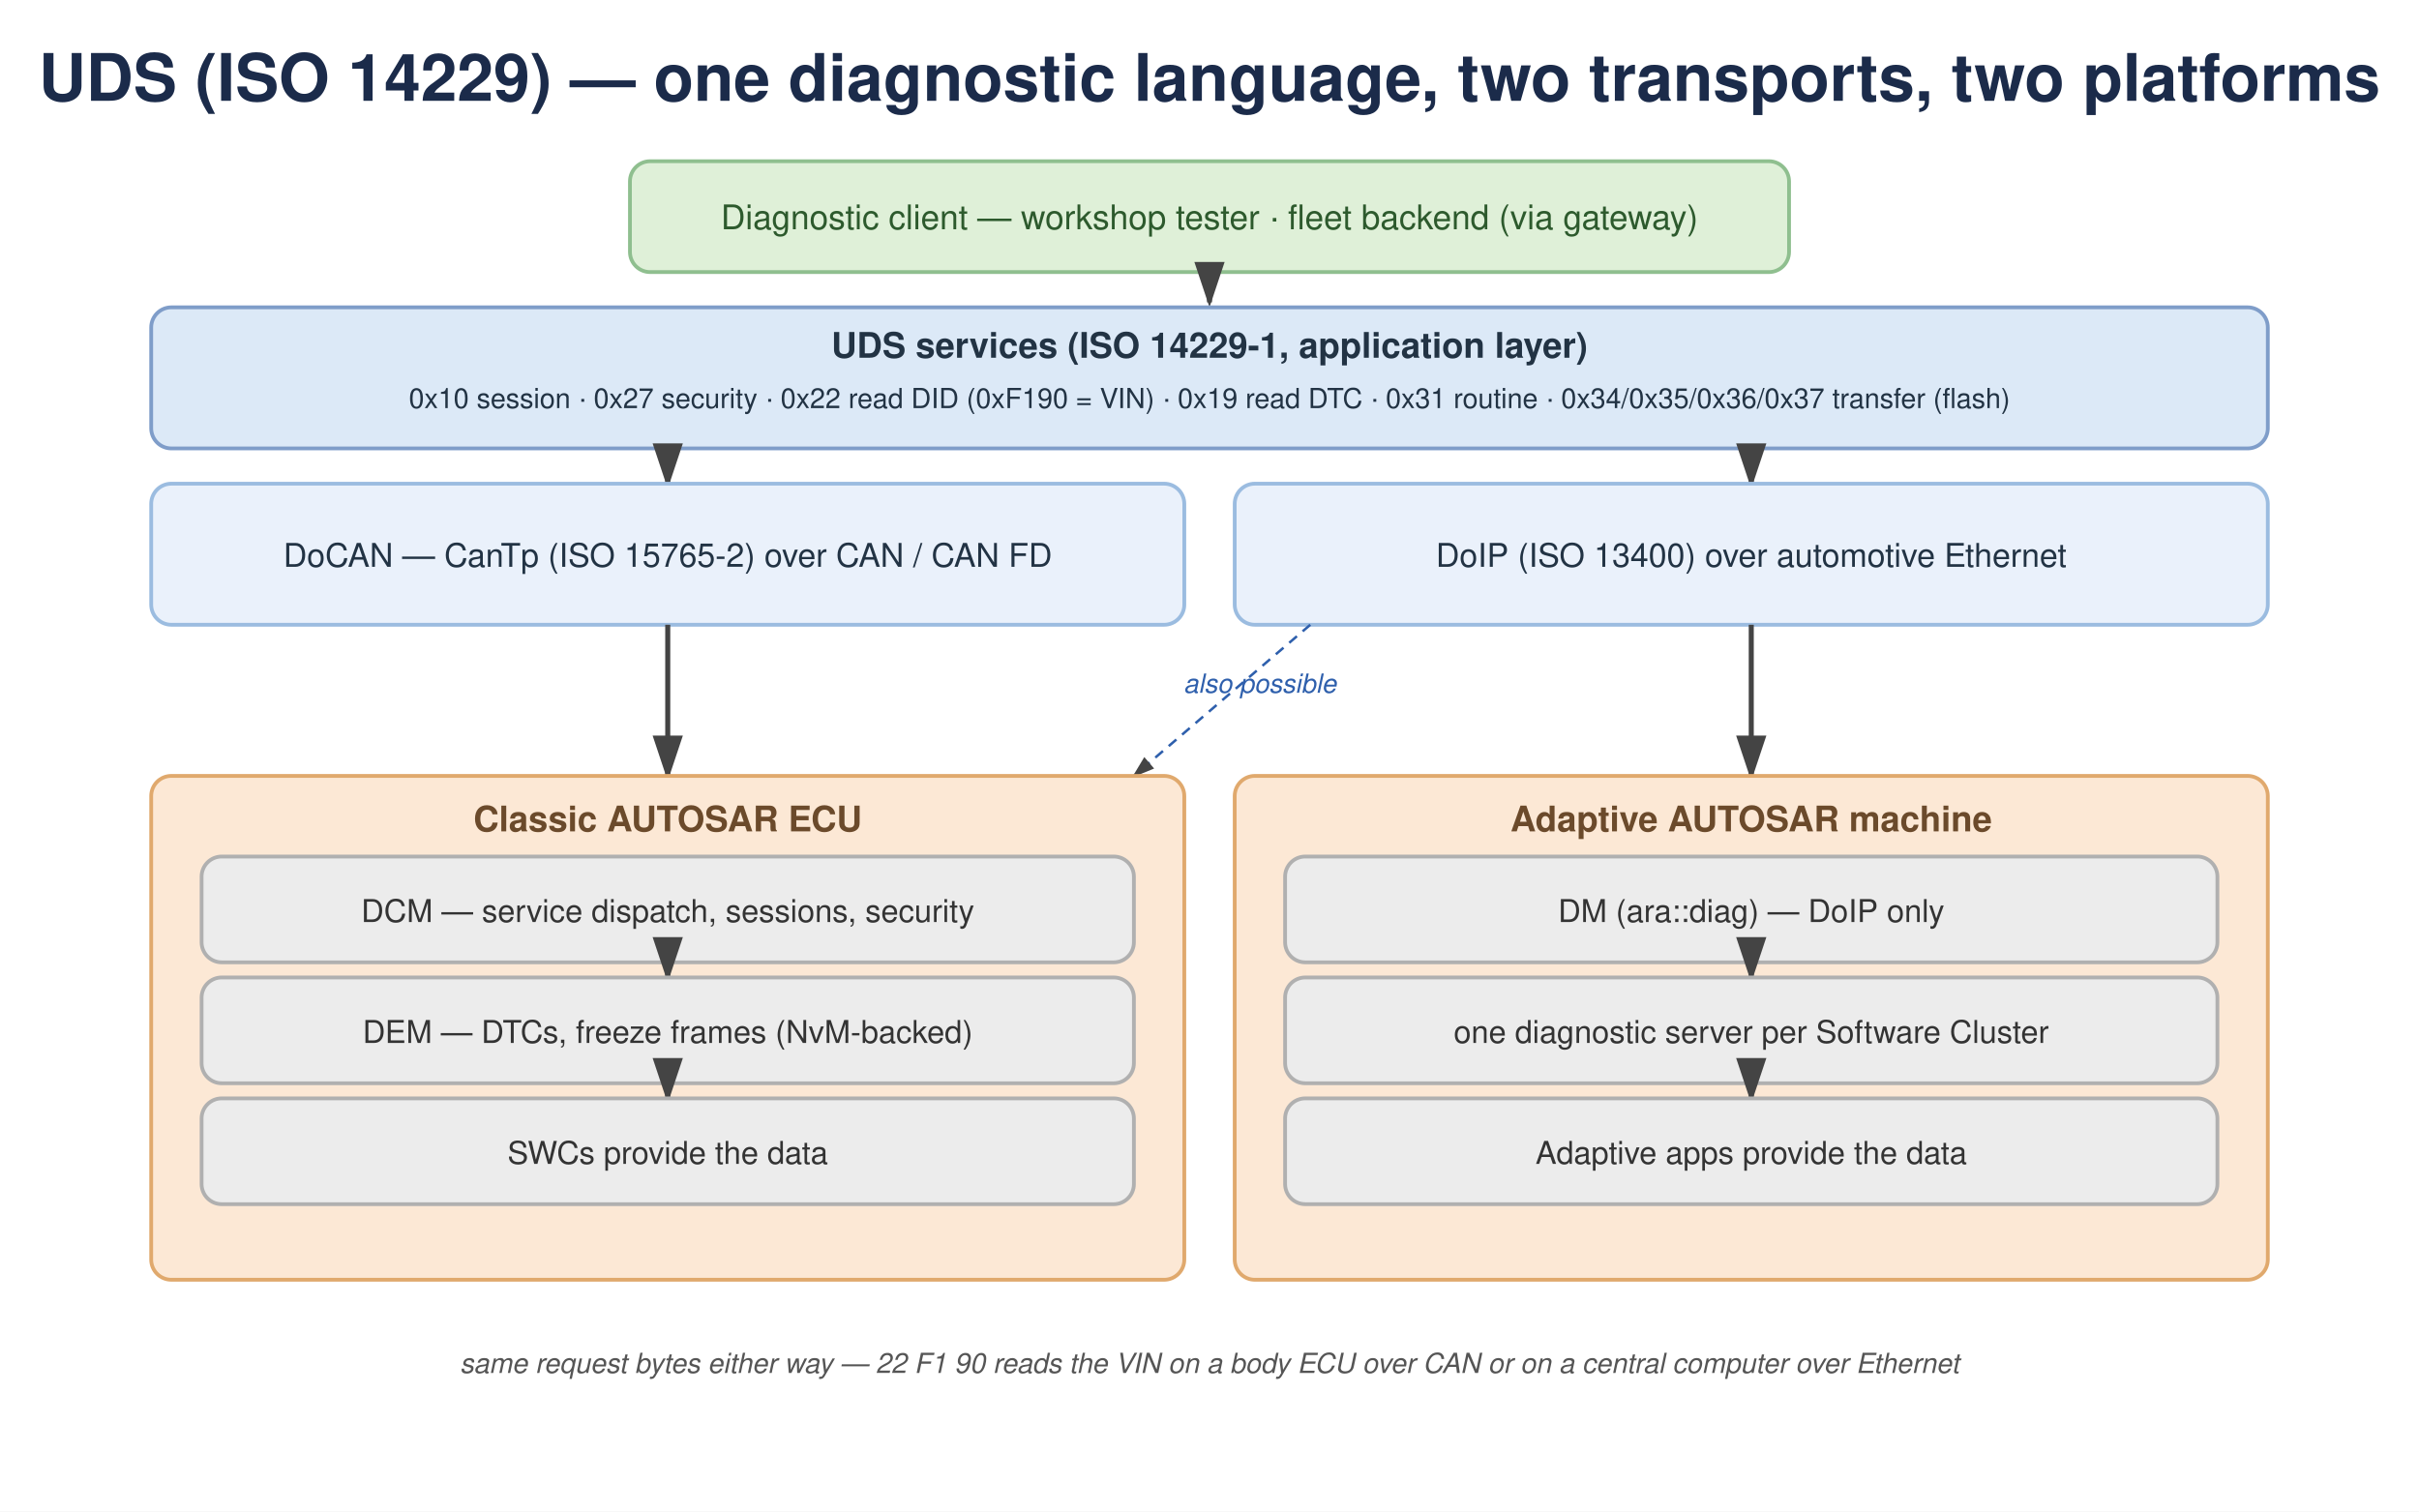
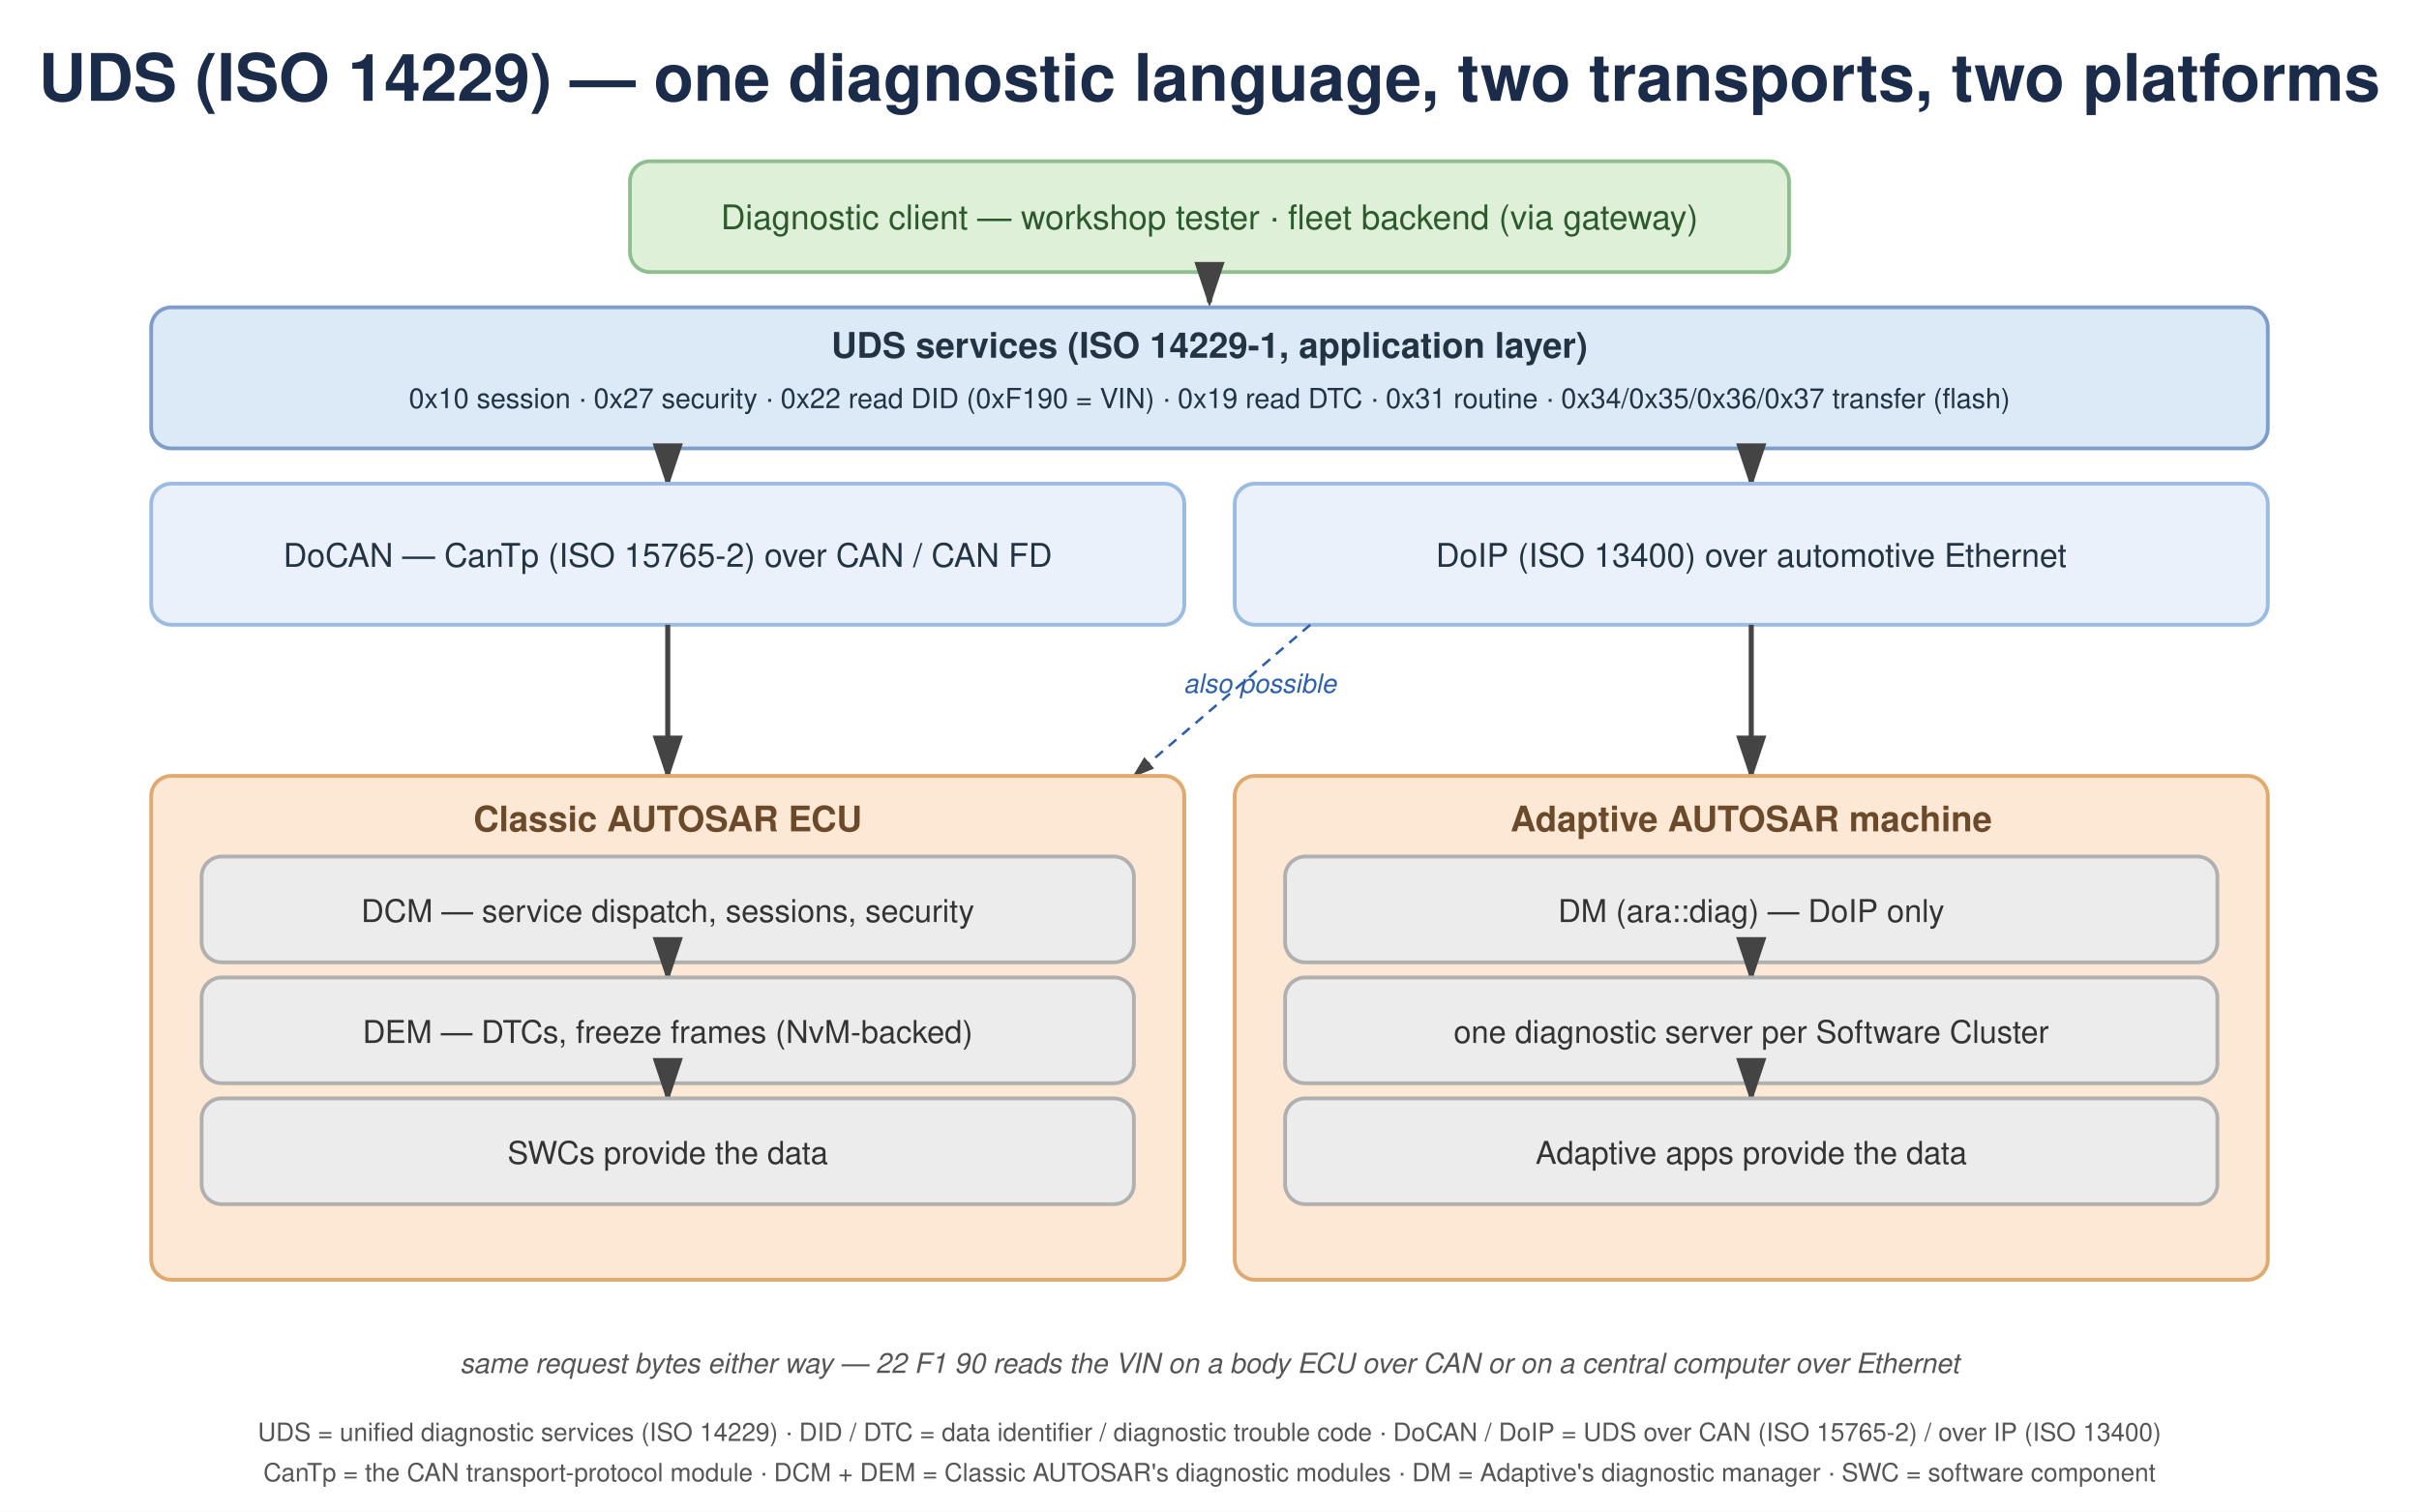
<svg xmlns="http://www.w3.org/2000/svg" viewBox="0 0 960 600" width="960" height="600" font-family="Helvetica, Arial, sans-serif">
  <rect x="0" y="0" width="960" height="600" fill="#ffffff" />
  <defs>
    <marker id="arr" markerWidth="10" markerHeight="10" refX="8" refY="3" orient="auto" markerUnits="strokeWidth">
      <path d="M0,0 L9,3 L0,6 z" fill="#444" />
    </marker>
  </defs>
  <text x="480" y="40" text-anchor="middle" font-size="26" font-weight="700" fill="#1b2b4a">UDS (ISO 14229) — one diagnostic language, two transports, two platforms</text>
  <rect x="250" y="64" width="460" height="44" rx="8" fill="#DFF0D8" stroke="#8FBF8F" stroke-width="1.5" />
  <text x="480" y="91" text-anchor="middle" font-size="13.5" fill="#2d5a2d">Diagnostic client — workshop tester · fleet backend (via gateway)</text>
  <line x1="480" y1="108" x2="480" y2="120" stroke="#444" stroke-width="2" marker-end="url(#arr)" />
  <rect x="60" y="122" width="840" height="56" rx="8" fill="#DCE9F7" stroke="#7f9dc9" stroke-width="1.5" />
  <text x="480" y="142" text-anchor="middle" font-size="14" font-weight="700" fill="#223344">UDS services (ISO 14229-1, application layer)</text>
  <text x="480" y="162" text-anchor="middle" font-size="11" fill="#223344">0x10 session · 0x27 security · 0x22 read DID (0xF190 = VIN) · 0x19 read DTC · 0x31 routine · 0x34/0x35/0x36/0x37 transfer (flash)</text>
  <line x1="265" y1="178" x2="265" y2="192" stroke="#444" stroke-width="2" marker-end="url(#arr)" />
  <line x1="695" y1="178" x2="695" y2="192" stroke="#444" stroke-width="2" marker-end="url(#arr)" />
  <rect x="60" y="192" width="410" height="56" rx="8" fill="#EAF1FB" stroke="#9BBCE0" stroke-width="1.5" />
  <text x="265" y="225" text-anchor="middle" font-size="13" fill="#234">DoCAN — CanTp (ISO 15765-2) over CAN / CAN FD</text>
  <rect x="490" y="192" width="410" height="56" rx="8" fill="#EAF1FB" stroke="#9BBCE0" stroke-width="1.5" />
  <text x="695" y="225" text-anchor="middle" font-size="13" fill="#234">DoIP (ISO 13400) over automotive Ethernet</text>
  <line x1="265" y1="248" x2="265" y2="308" stroke="#444" stroke-width="2" marker-end="url(#arr)" />
  <line x1="695" y1="248" x2="695" y2="308" stroke="#444" stroke-width="2" marker-end="url(#arr)" />
  <line x1="520" y1="248" x2="450" y2="308" stroke="#2E5FAC" stroke-width="1" stroke-dasharray="4,3" marker-end="url(#arr)" />
  <text x="500" y="275" text-anchor="middle" font-size="10.5" font-style="italic" fill="#2E5FAC">also possible</text>
  <rect x="60" y="308" width="410" height="200" rx="8" fill="#FCE8D5" stroke="#E0A96D" stroke-width="1.5" />
  <text x="265" y="330" text-anchor="middle" font-size="14" font-weight="700" fill="#6B4A2B">Classic AUTOSAR ECU</text>
  <rect x="80" y="340" width="370" height="42" rx="8" fill="#ECECEC" stroke="#B0B0B0" stroke-width="1.5" />
  <text x="265" y="366" text-anchor="middle" font-size="12.5" fill="#333">DCM — service dispatch, sessions, security</text>
  <line x1="265" y1="382" x2="265" y2="388" stroke="#444" stroke-width="2" marker-end="url(#arr)" />
  <rect x="80" y="388" width="370" height="42" rx="8" fill="#ECECEC" stroke="#B0B0B0" stroke-width="1.5" />
  <text x="265" y="414" text-anchor="middle" font-size="12.5" fill="#333">DEM — DTCs, freeze frames (NvM-backed)</text>
  <line x1="265" y1="430" x2="265" y2="436" stroke="#444" stroke-width="2" marker-end="url(#arr)" />
  <rect x="80" y="436" width="370" height="42" rx="8" fill="#ECECEC" stroke="#B0B0B0" stroke-width="1.5" />
  <text x="265" y="462" text-anchor="middle" font-size="12.5" fill="#333">SWCs provide the data</text>
  <rect x="490" y="308" width="410" height="200" rx="8" fill="#FCE8D5" stroke="#E0A96D" stroke-width="1.5" />
  <text x="695" y="330" text-anchor="middle" font-size="14" font-weight="700" fill="#6B4A2B">Adaptive AUTOSAR machine</text>
  <rect x="510" y="340" width="370" height="42" rx="8" fill="#ECECEC" stroke="#B0B0B0" stroke-width="1.5" />
  <text x="695" y="366" text-anchor="middle" font-size="12.5" fill="#333">DM (ara::diag) — DoIP only</text>
  <line x1="695" y1="382" x2="695" y2="388" stroke="#444" stroke-width="2" marker-end="url(#arr)" />
  <rect x="510" y="388" width="370" height="42" rx="8" fill="#ECECEC" stroke="#B0B0B0" stroke-width="1.5" />
  <text x="695" y="414" text-anchor="middle" font-size="12.5" fill="#333">one diagnostic server per Software Cluster</text>
  <line x1="695" y1="430" x2="695" y2="436" stroke="#444" stroke-width="2" marker-end="url(#arr)" />
  <rect x="510" y="436" width="370" height="42" rx="8" fill="#ECECEC" stroke="#B0B0B0" stroke-width="1.5" />
  <text x="695" y="462" text-anchor="middle" font-size="12.5" fill="#333">Adaptive apps provide the data</text>
  <text x="480" y="545" text-anchor="middle" font-size="11" font-style="italic" fill="#555">same request bytes either way — 22 F1 90 reads the VIN on a body ECU over CAN or on a central computer over Ethernet</text>
+   <text x="480" y="572" text-anchor="middle" font-size="10" fill="#555555">UDS = unified diagnostic services (ISO 14229) · DID / DTC = data identifier / diagnostic trouble code · DoCAN / DoIP = UDS over CAN (ISO 15765-2) / over IP (ISO 13400)</text>
+   <text x="480" y="588" text-anchor="middle" font-size="10" fill="#555555">CanTp = the CAN transport-protocol module · DCM + DEM = Classic AUTOSAR's diagnostic modules · DM = Adaptive's diagnostic manager · SWC = software component</text>
</svg>
